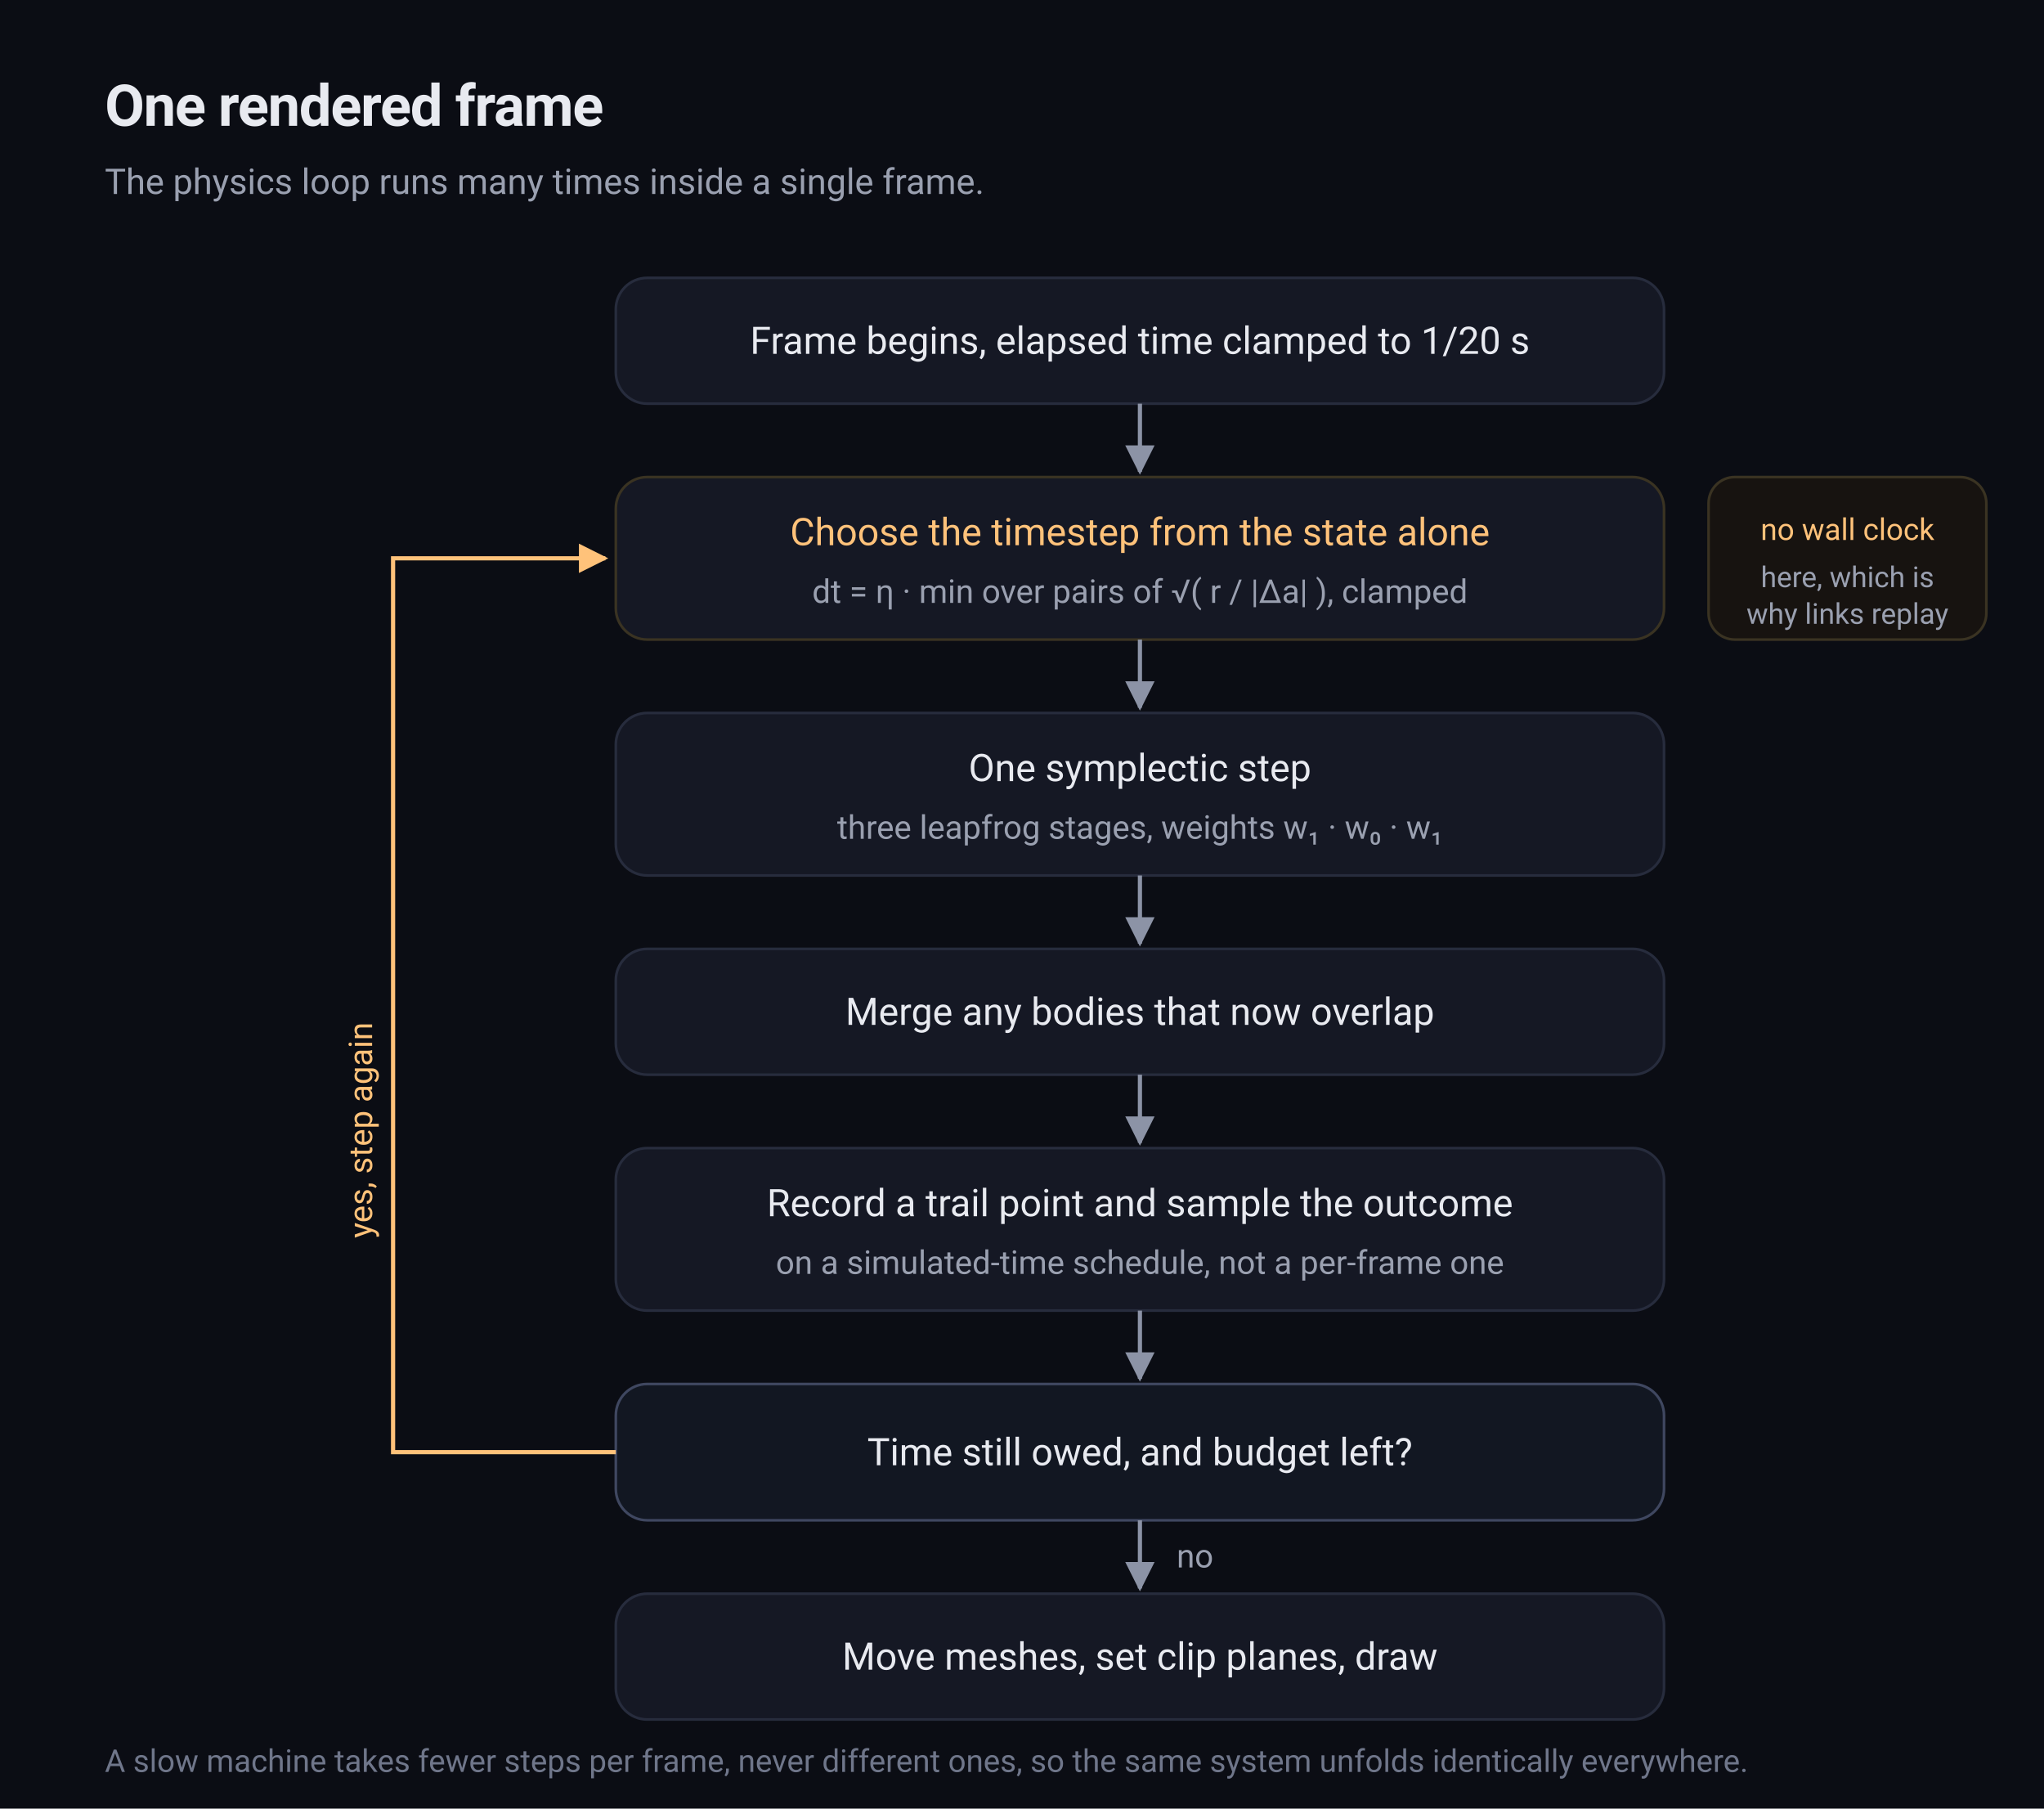
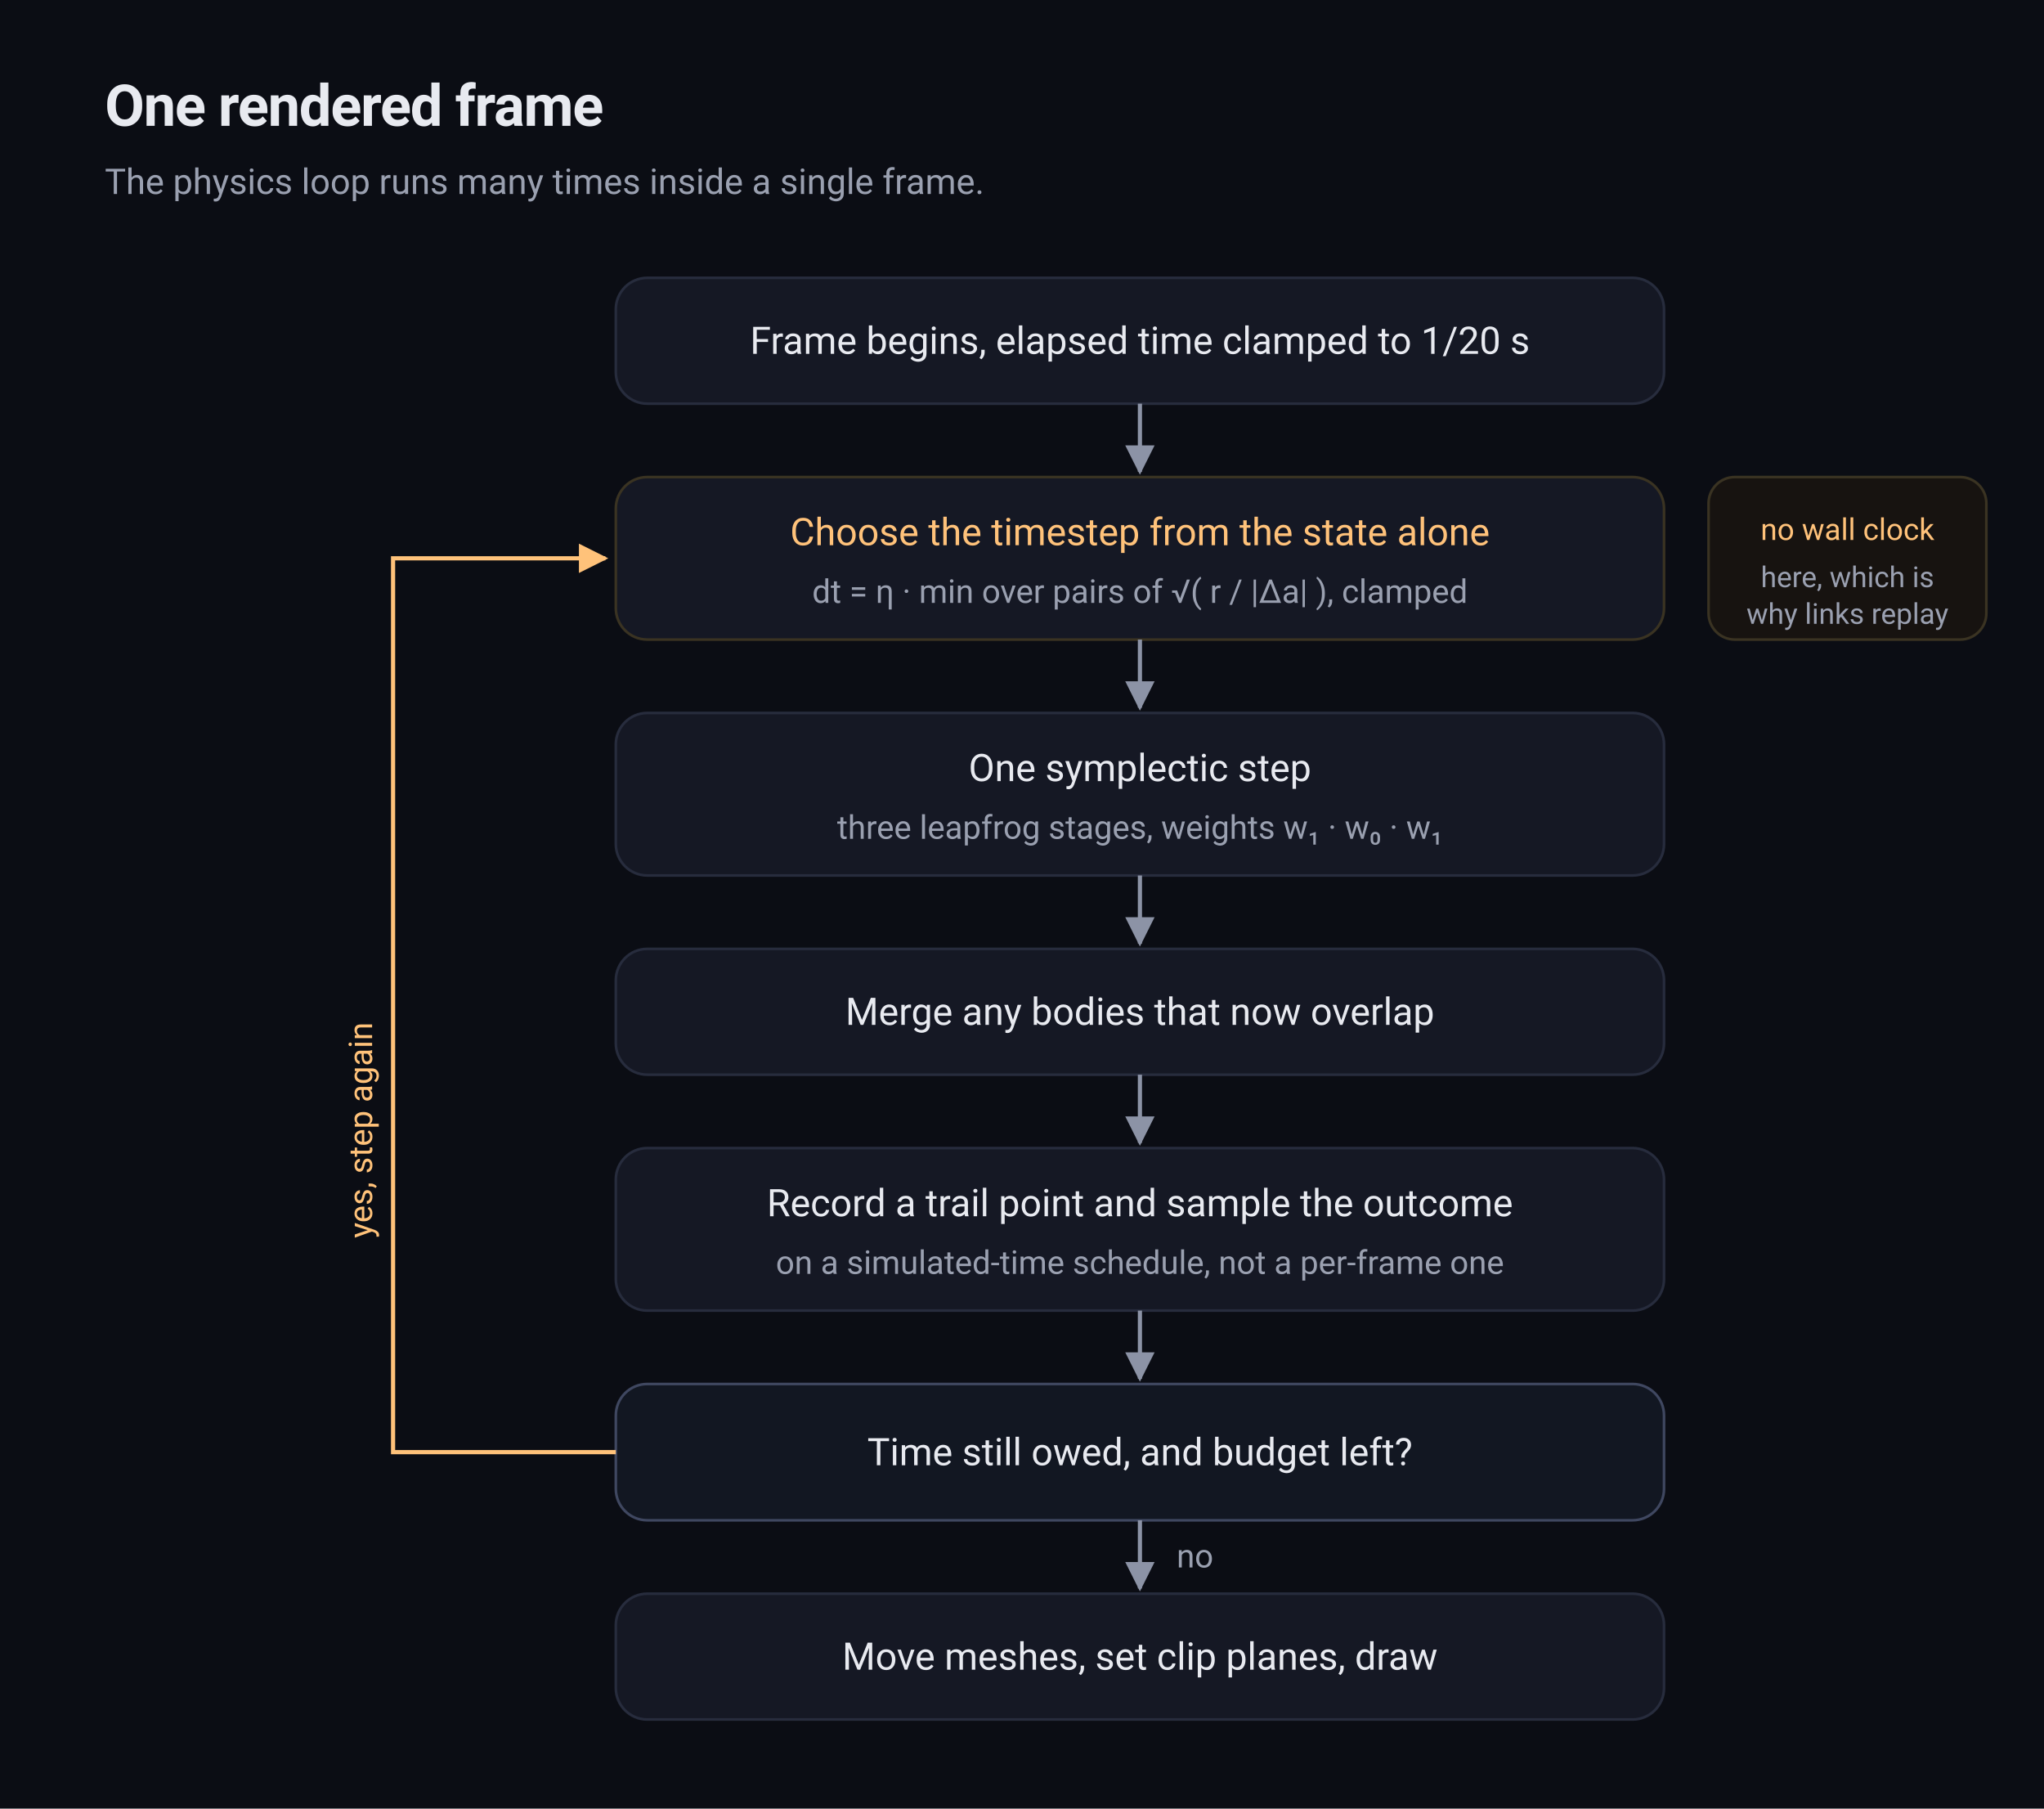
<svg xmlns="http://www.w3.org/2000/svg" viewBox="0 0 780 690" width="780" height="690" font-family="system-ui, -apple-system, 'Segoe UI', Roboto, sans-serif">
  <defs>
    <marker id="arrow" viewBox="0 0 10 10" refX="9" refY="5" markerWidth="7" markerHeight="7" orient="auto-start-reverse">
      <path d="M 0 0 L 10 5 L 0 10 z" fill="#8c93a6" />
    </marker>
    <marker id="arrowWarm" viewBox="0 0 10 10" refX="9" refY="5" markerWidth="7" markerHeight="7" orient="auto-start-reverse">
      <path d="M 0 0 L 10 5 L 0 10 z" fill="#ffc27a" />
    </marker>
  </defs>
  <rect width="780" height="690" fill="#0b0d14" />
  <text x="40" y="48" fill="#e8eaf0" font-size="22" font-weight="600" letter-spacing="-0.4">One rendered frame</text>
  <text x="40" y="74" fill="#9aa0b0" font-size="13.5">The physics loop runs many times inside a single frame.</text>
  <g>
    <rect x="235" y="106" width="400" height="48" rx="12" fill="#151824" stroke="#272c3d" />
    <text x="435" y="135" fill="#e8eaf0" font-size="14.5" text-anchor="middle">Frame begins, elapsed time clamped to 1/20 s</text>
  </g>
  <line x1="435" y1="154" x2="435" y2="180" stroke="#8c93a6" stroke-width="1.6" marker-end="url(#arrow)" />
  <g>
    <rect x="235" y="182" width="400" height="62" rx="12" fill="#151824" stroke="#3a3322" />
    <text x="435" y="208" fill="#ffc27a" font-size="14.5" text-anchor="middle">Choose the timestep from the state alone</text>
    <text x="435" y="230" fill="#9aa0b0" font-size="12.5" text-anchor="middle">dt = η · min over pairs of √( r / |Δa| ), clamped</text>
  </g>
  <line x1="435" y1="244" x2="435" y2="270" stroke="#8c93a6" stroke-width="1.6" marker-end="url(#arrow)" />
  <g>
    <rect x="235" y="272" width="400" height="62" rx="12" fill="#151824" stroke="#272c3d" />
    <text x="435" y="298" fill="#e8eaf0" font-size="14.5" text-anchor="middle">One symplectic step</text>
    <text x="435" y="320" fill="#9aa0b0" font-size="12.5" text-anchor="middle">three leapfrog stages, weights w₁ · w₀ · w₁</text>
  </g>
  <line x1="435" y1="334" x2="435" y2="360" stroke="#8c93a6" stroke-width="1.6" marker-end="url(#arrow)" />
  <g>
    <rect x="235" y="362" width="400" height="48" rx="12" fill="#151824" stroke="#272c3d" />
    <text x="435" y="391" fill="#e8eaf0" font-size="14.5" text-anchor="middle">Merge any bodies that now overlap</text>
  </g>
  <line x1="435" y1="410" x2="435" y2="436" stroke="#8c93a6" stroke-width="1.6" marker-end="url(#arrow)" />
  <g>
    <rect x="235" y="438" width="400" height="62" rx="12" fill="#151824" stroke="#272c3d" />
    <text x="435" y="464" fill="#e8eaf0" font-size="14.5" text-anchor="middle">Record a trail point and sample the outcome</text>
    <text x="435" y="486" fill="#9aa0b0" font-size="12.5" text-anchor="middle">on a simulated-time schedule, not a per-frame one</text>
  </g>
  <line x1="435" y1="500" x2="435" y2="526" stroke="#8c93a6" stroke-width="1.6" marker-end="url(#arrow)" />
  <g>
    <rect x="235" y="528" width="400" height="52" rx="12" fill="#121722" stroke="#3f4760" />
    <text x="435" y="559" fill="#e8eaf0" font-size="14.5" text-anchor="middle">Time still owed, and budget left?</text>
  </g>
  <path d="M 235 554 L 150 554 L 150 213 L 231 213" fill="none" stroke="#ffc27a" stroke-width="1.6" marker-end="url(#arrowWarm)" />
  <text x="142" y="390" fill="#ffc27a" font-size="12.5" text-anchor="end" transform="rotate(-90 142 390)">yes, step again</text>
  <line x1="435" y1="580" x2="435" y2="606" stroke="#8c93a6" stroke-width="1.6" marker-end="url(#arrow)" />
  <text x="449" y="598" fill="#9aa0b0" font-size="12.5">no</text>
  <g>
    <rect x="235" y="608" width="400" height="48" rx="12" fill="#151824" stroke="#272c3d" />
    <text x="435" y="637" fill="#e8eaf0" font-size="14.5" text-anchor="middle">Move meshes, set clip planes, draw</text>
  </g>
  <g>
    <rect x="652" y="182" width="106" height="62" rx="10" fill="#171310" stroke="#3a3322" />
    <text x="705" y="206" fill="#ffc27a" font-size="11.5" text-anchor="middle">no wall clock</text>
    <text x="705" y="224" fill="#9aa0b0" font-size="11" text-anchor="middle">here, which is</text>
    <text x="705" y="238" fill="#9aa0b0" font-size="11" text-anchor="middle">why links replay</text>
  </g>
-   <text x="40" y="676" fill="#6f768a" font-size="12">A slow machine takes fewer steps per frame, never different ones, so the same system unfolds identically everywhere.</text>
</svg>
